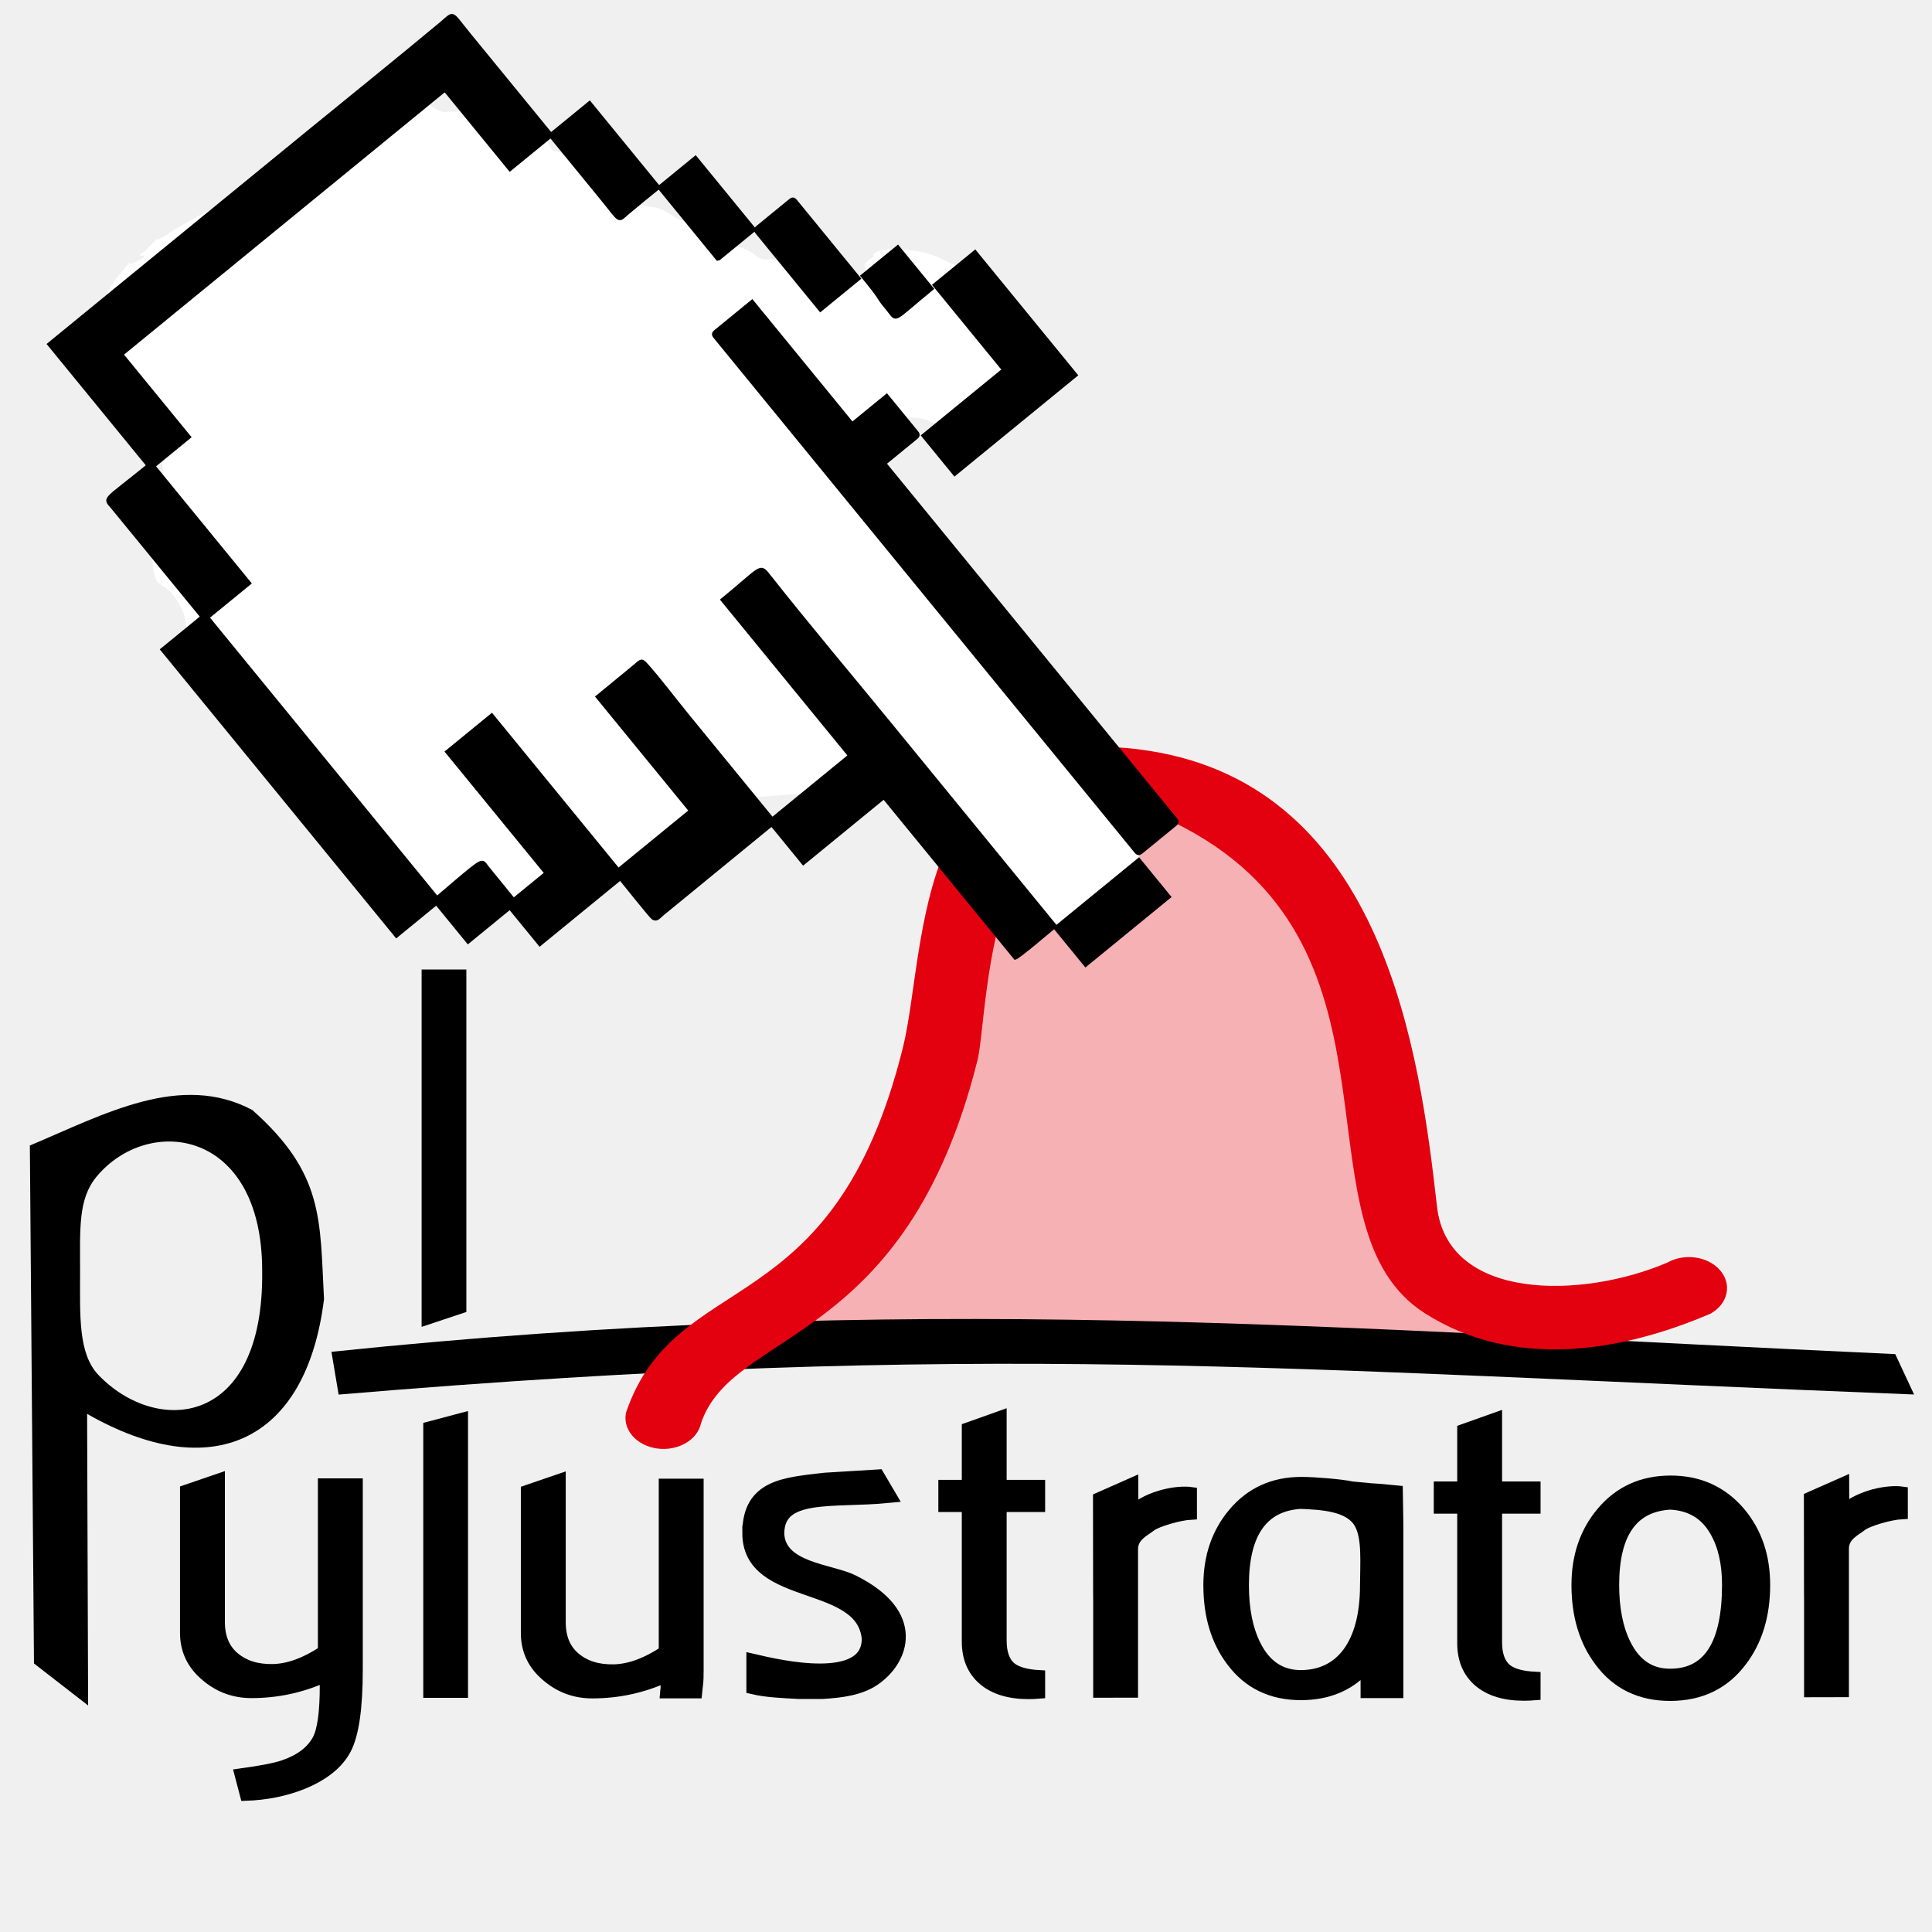
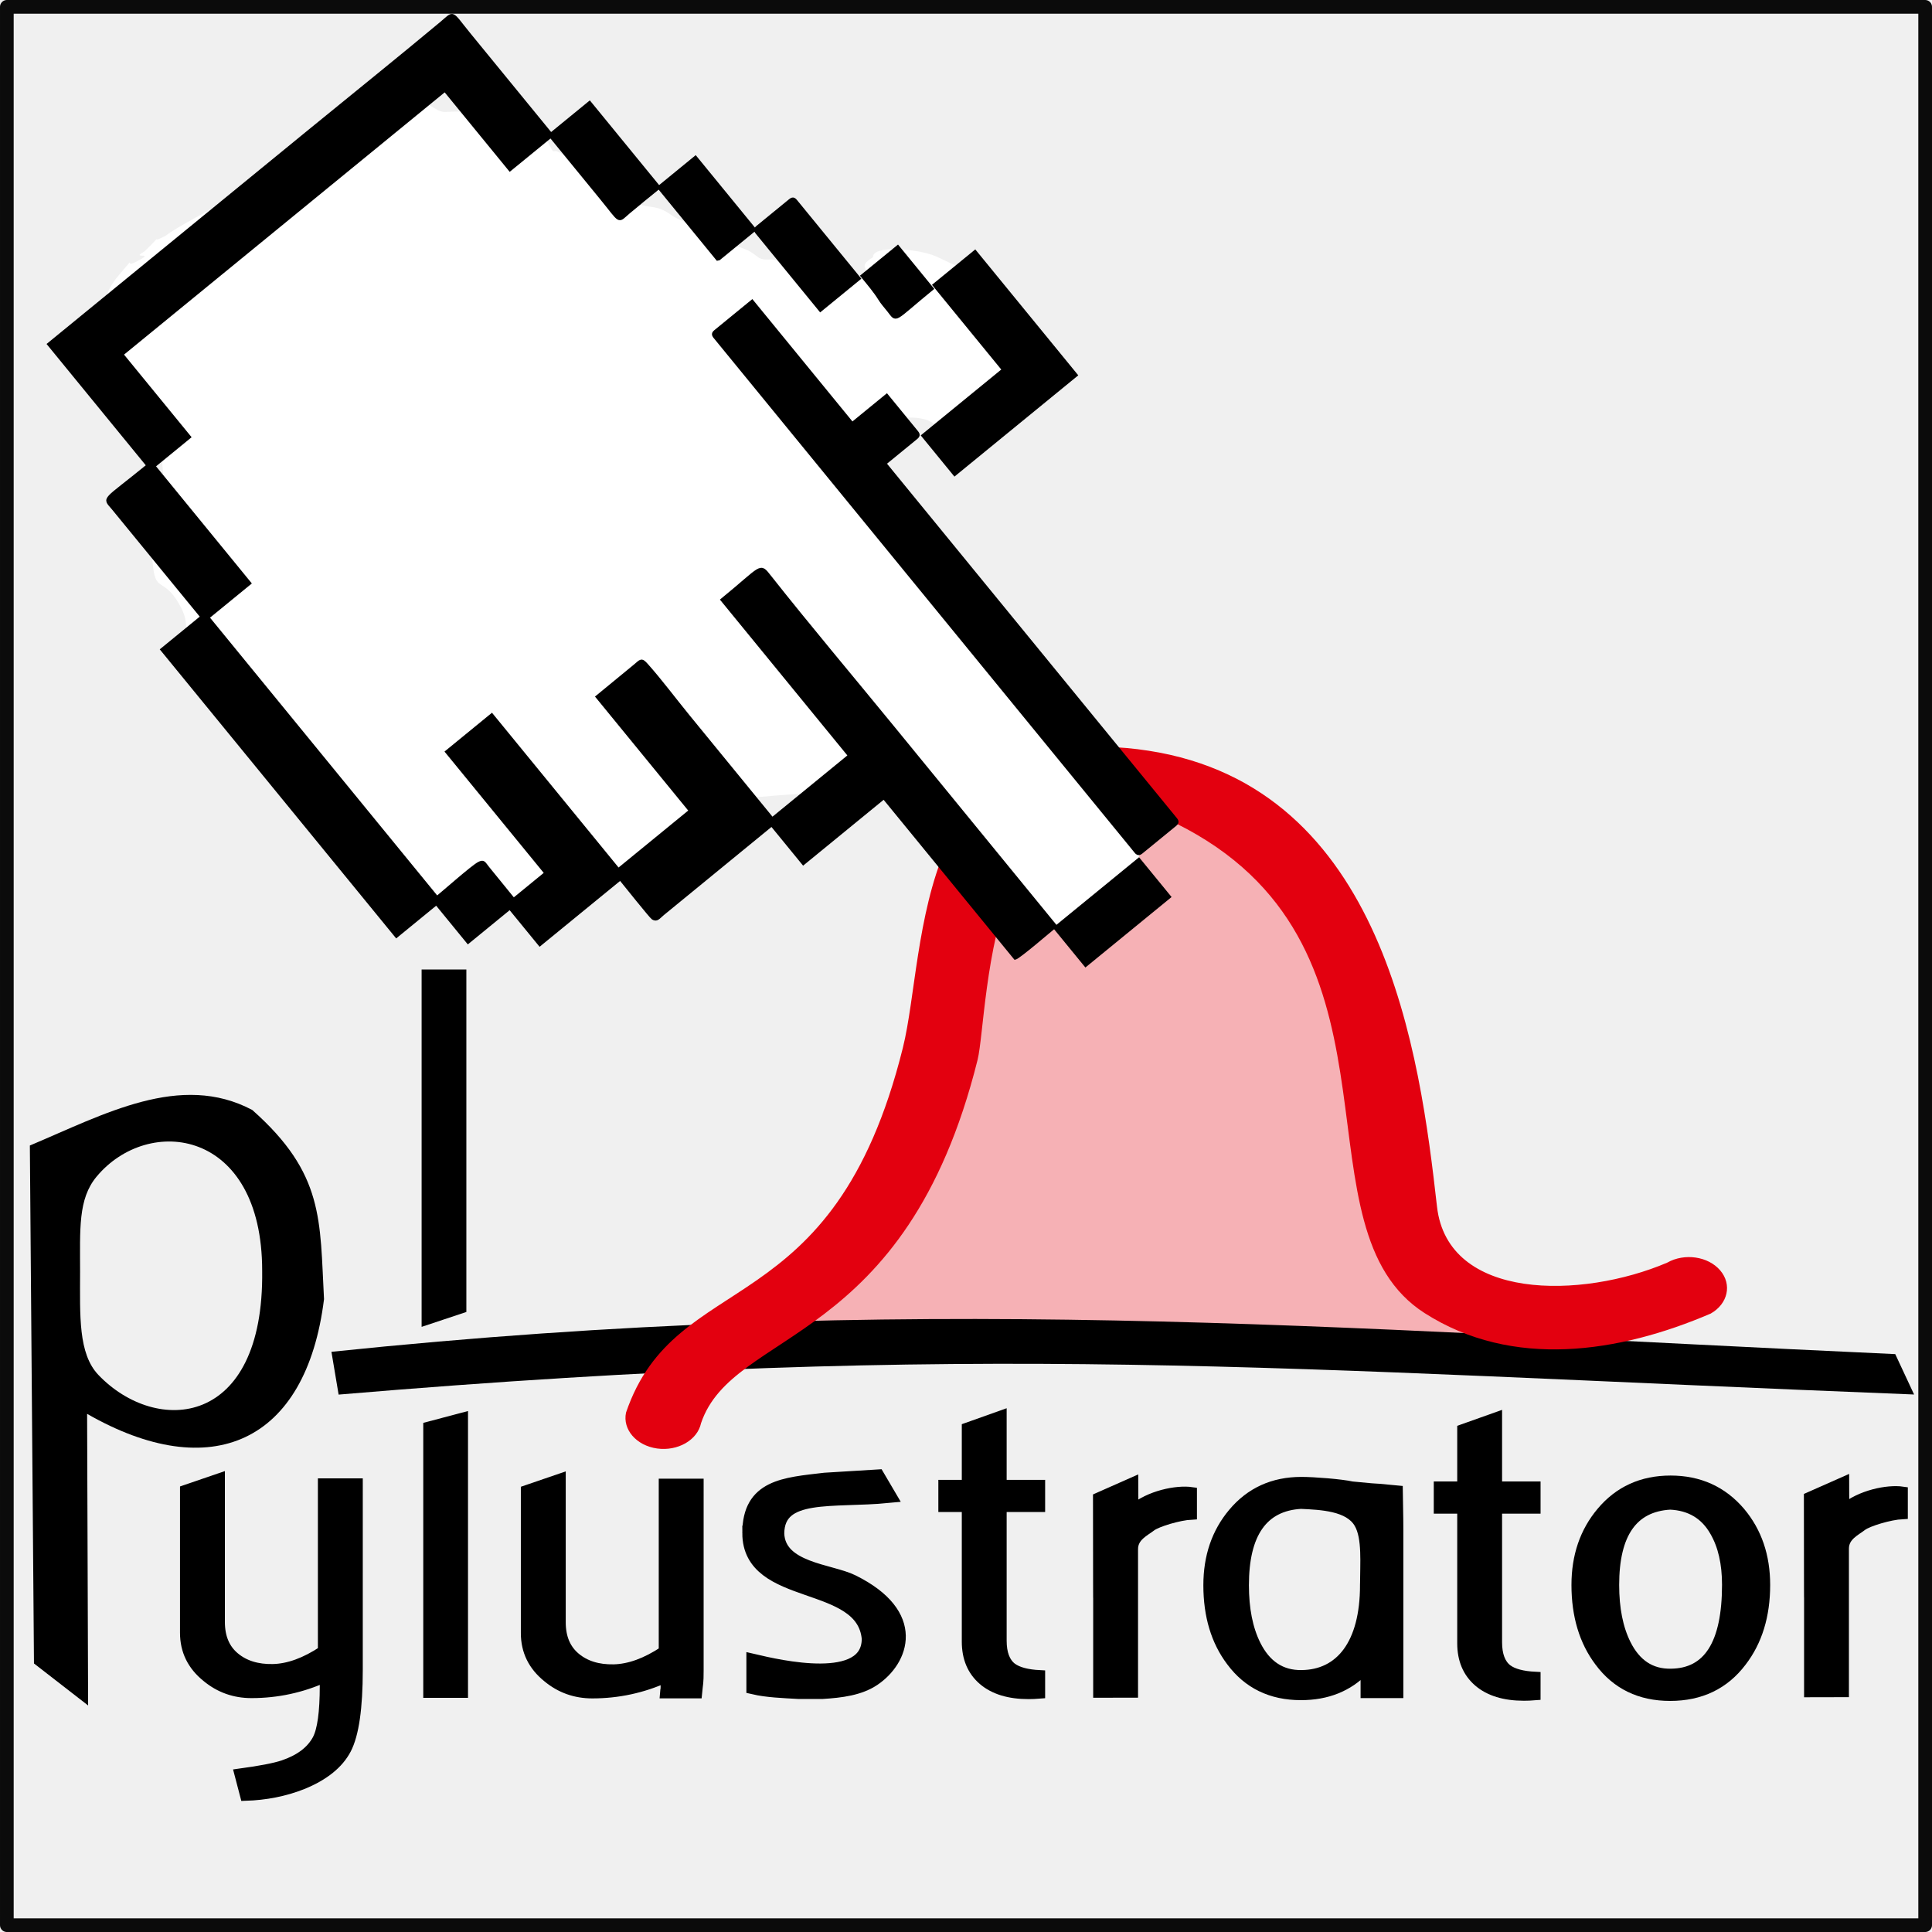
<svg xmlns="http://www.w3.org/2000/svg" version="1.1" id="svg2" xml:space="preserve" width="256" height="256" viewBox="0 0 256 256">
  <defs id="defs6" />
  <g id="g10" transform="matrix(1.333333,0,0,-1.333333,-76.38611,351.297)">
    <path d="m 129.232,131.866 c 1.943,-0.747 -2.054,-4.068 0.45,-2.803 5.635,2.848 64.753,0.911 79.7,0.407 0.221,-0.008 -6.366,3.006 -11.292,10.39 -4.953,7.423 -6.417,21.647 -7.933,23.752 -0.437,0.607 -1.312,2.973 -1.312,3.938 0,2.44 -1.969,3.389 -1.969,6.235 0,1.577 -1.641,5.455 -1.641,5.578 0,8.336 -16.03,10.422 -20.018,7.547 -1.409,-1.015 -0.12,-0.389 -1.969,-1.312 -2.702,-1.351 -2.358,-1.746 -3.938,-3.938 -1.07,-1.485 -1.285,-0.84 -2.297,-3.282 -0.516,-1.245 -2.683,-5.86 -3.282,-6.891 -1.548,-4.334 -10.073,-31.323 -15.423,-31.174 -1.087,-0.725 -9.545,-8.269 -9.078,-8.448" style="fill:#f6b1b5;fill-opacity:1;fill-rule:evenodd;stroke:none;stroke-width:1.493" id="path168" />
    <path d="m 90.226,129.132 c 57.666,5.997 98.07,2.38 155.411,-0.229 l 1.873,-4.014 c -63.468,2.492 -92.51,5.4 -156.569,-0.009 l -0.714,4.253 z" style="fill:#000000;fill-opacity:1;fill-rule:evenodd;stroke:none;stroke-width:1.493" id="path170" />
    <g id="g172" transform="matrix(1.493162,0,0,1.493162,-263.6809,-310.0508)">
      <path d="m 256.624,290.079 c 3.345,9.799 13.798,5.661 18.428,24.286 1.624,6.533 0.508,22.218 16.351,19.77 15.722,-2.43 18.052,-20.211 19.198,-30.34 0.712,-6.29 9.638,-6.159 15.321,-3.732 1.148,0.652 2.727,0.422 3.527,-0.514 0.8,-0.936 0.518,-2.223 -0.63,-2.875 -6.103,-2.618 -13.189,-3.708 -19.036,0.028 -8.781,5.612 -0.692,23.356 -15.142,31.833 -14.139,8.295 -13.837,-11.845 -14.618,-14.978 -4.779,-19.166 -16.258,-17.837 -18.404,-24.176 -0.236,-1.124 -1.546,-1.879 -2.925,-1.687 -1.379,0.193 -2.305,1.26 -2.069,2.385" style="fill:#e3000f;fill-opacity:1;fill-rule:evenodd;stroke:none" id="path174" />
    </g>
    <path d="m 65.249,137.016 c 0,4.326 -0.211,7.298 1.635,9.519 5.156,6.202 16.46,4.776 16.46,-9.349 0.2,-15.61 -10.5,-16.376 -16.267,-10.361 -2.035,2.123 -1.829,5.941 -1.829,10.191 z m -4.992,12.618 0.409,-51.475 5.38,-4.173 -0.1,28.98 c 12.306,-7.057 21.771,-2.901 23.544,11.4 -0.423,7.873 0.03,12.455 -7.131,18.799 -7.145,3.788 -14.725,-0.43 -22.101,-3.532" style="fill:#000000;fill-opacity:1;fill-rule:evenodd;stroke:none;stroke-width:1.493" id="path176" />
    <path d="m 92.813,97.529 c 0,-3.791 -0.38,-6.416 -1.139,-7.876 -0.764,-1.459 -2.216,-2.625 -4.36,-3.493 -1.739,-0.685 -3.619,-1.057 -5.638,-1.121 l -0.562,2.145 c 2.052,0.279 3.497,0.558 4.334,0.838 1.65,0.559 2.782,1.415 3.404,2.562 0.499,0.935 0.745,2.718 0.745,5.358 v 0.886 c -2.328,-1.057 -4.766,-1.582 -7.317,-1.582 -1.676,0 -3.154,0.525 -4.428,1.582 -1.43,1.151 -2.145,2.61 -2.145,4.379 v 14.165 l 3.403,1.166 v -14.258 c 0,-1.523 0.491,-2.696 1.475,-3.519 0.983,-0.823 2.256,-1.218 3.817,-1.188 1.561,0.033 3.232,0.637 5.008,1.817 v 16.634 h 3.404 z" style="fill:#000000;fill-opacity:1;fill-rule:evenodd;stroke:#000000;stroke-width:1.058;stroke-linecap:butt;stroke-linejoin:miter;stroke-miterlimit:22.926;stroke-dasharray:none;stroke-opacity:1" id="path178" />
    <path d="m 160.625,95.195 c -0.406,-0.033 -0.778,-0.049 -1.121,-0.049 -1.925,0 -3.425,0.458 -4.498,1.378 -1.069,0.92 -1.605,2.189 -1.605,3.809 v 13.405 h -2.331 v 2.141 h 2.331 v 5.686 l 3.4,1.21 v -6.896 h 3.824 v -2.141 h -3.824 v -13.312 c 0,-1.277 0.343,-2.182 1.028,-2.711 0.588,-0.436 1.523,-0.685 2.796,-0.749 z" style="fill:#000000;fill-opacity:1;fill-rule:evenodd;stroke:#000000;stroke-width:1.058;stroke-linecap:butt;stroke-linejoin:miter;stroke-miterlimit:22.926;stroke-dasharray:none;stroke-opacity:1" id="path180" />
    <path d="m 103.271,95.272 h -3.389 v 26.39 l 3.389,0.898 z" style="fill:#000000;fill-opacity:1;fill-rule:evenodd;stroke:#000000;stroke-width:1.058;stroke-linecap:butt;stroke-linejoin:miter;stroke-miterlimit:22.926;stroke-dasharray:none;stroke-opacity:1" id="path182" />
    <path d="m 126.687,97.497 c 0,-1.388 -0.051,-1.199 -0.153,-2.275 h -3.129 c 0.043,0.628 0.064,-0.089 0.064,0.689 V 96.798 c -2.327,-1.058 -4.766,-1.582 -7.317,-1.582 -1.676,0 -3.154,0.525 -4.427,1.582 -1.43,1.15 -2.145,2.61 -2.145,4.379 v 14.165 l 3.403,1.166 v -14.258 c 0,-1.523 0.492,-2.696 1.475,-3.519 0.983,-0.823 2.256,-1.218 3.817,-1.188 1.561,0.033 3.232,0.637 5.009,1.817 V 115.993 h 3.404 z" style="fill:#000000;fill-opacity:1;fill-rule:evenodd;stroke:#000000;stroke-width:1.058;stroke-linecap:butt;stroke-linejoin:miter;stroke-miterlimit:22.926;stroke-dasharray:none;stroke-opacity:1" id="path184" />
    <path d="m 131.799,111.124 c 0,-6.727 11.316,-4.316 11.871,-10.498 0,-4.983 -9.067,-2.828 -11.465,-2.269 v -2.534 c 1.307,-0.304 2.868,-0.363 4.472,-0.453 h 2.322 c 1.884,0.116 3.69,0.345 5.076,1.279 2.771,1.867 4.573,6.305 -2.098,9.606 -2.2,1.088 -7.358,1.199 -7.489,4.821 0.048,4.281 5.502,3.229 11.091,3.773 -1.038,1.764 0,0 -1.086,1.847 -5.661,-0.347 0,0 -5.242,-0.321 -3.983,-0.47 -7.451,-0.644 -7.451,-5.251 z" style="fill:#000000;fill-opacity:1;fill-rule:evenodd;stroke:#000000;stroke-width:1.481;stroke-linecap:butt;stroke-linejoin:miter;stroke-miterlimit:22.926;stroke-dasharray:none;stroke-opacity:1" id="path186" />
    <path d="m 175.712,115.159 c -1.482,0.215 -4.182,-0.329 -5.822,-1.735 -0.003,3.034 0,-0.406 -0.008,2.713 -3.443,-1.524 0,0 -3.443,-1.524 0.019,-19.331 0.019,-4.282 0.019,-4.999 0,-7.077 0,-7.254 0,-14.332 l 3.4,0.007 c 0,7.45 0,6.782 0,14.231 0,1.277 1.154,1.776 1.84,2.305 0.588,0.436 2.741,1.091 4.014,1.155 v 2.179 z" style="fill:#000000;fill-opacity:1;fill-rule:evenodd;stroke:#000000;stroke-width:1.058;stroke-linecap:butt;stroke-linejoin:miter;stroke-miterlimit:22.926;stroke-dasharray:none;stroke-opacity:1" id="path188" />
    <path d="m 192.871,105.955 c 0,2.137 0.232,4.678 -0.577,6.074 -0.96,1.702 -3.7,1.823 -5.718,1.917 -3.731,-0.216 -5.593,-2.89 -5.593,-8.014 0,-2.349 0.387,-4.312 1.169,-5.887 0.998,-2.008 2.495,-2.998 4.49,-2.964 3.746,0.03 6.228,2.986 6.228,8.873 z m 3.458,-10.816 h -3.403 v 2.337 c -1.63,-1.691 -3.746,-2.539 -6.349,-2.539 -2.986,0 -5.314,1.136 -6.993,3.399 -1.523,2.022 -2.283,4.554 -2.283,7.596 0,2.86 0.823,5.266 2.468,7.224 1.739,2.078 4.026,3.121 6.852,3.121 1.257,0 3.959,-0.214 5.046,-0.454 4.202,-0.409 0.406,0 4.608,-0.409 0.054,-3.858 0.054,-2.551 0.054,-3.858 z" style="fill:#000000;fill-opacity:1;fill-rule:evenodd;stroke:#000000;stroke-width:0.846;stroke-linecap:butt;stroke-linejoin:miter;stroke-miterlimit:22.926;stroke-dasharray:none;stroke-opacity:1" id="path190" />
    <path d="m 209.859,95.032 c -0.406,-0.033 -0.778,-0.048 -1.12,-0.048 -1.925,0 -3.426,0.458 -4.498,1.378 -1.069,0.92 -1.605,2.189 -1.605,3.809 v 13.405 h -2.331 v 2.141 h 2.331 v 5.686 l 3.4,1.21 v -6.896 h 3.824 v -2.141 h -3.824 v -13.312 c 0,-1.277 0.343,-2.182 1.028,-2.711 0.588,-0.436 1.523,-0.685 2.796,-0.748 z" style="fill:#000000;fill-opacity:1;fill-rule:evenodd;stroke:#000000;stroke-width:1.058;stroke-linecap:butt;stroke-linejoin:miter;stroke-miterlimit:22.926;stroke-dasharray:none;stroke-opacity:1" id="path192" />
    <path d="m 228.951,105.984 c 0,2.137 -0.406,3.902 -1.214,5.299 -0.961,1.702 -2.454,2.599 -4.472,2.692 -3.731,-0.216 -5.593,-2.89 -5.593,-8.013 0,-2.35 0.387,-4.312 1.169,-5.887 0.998,-2.007 2.495,-2.998 4.491,-2.964 3.746,0.03 5.619,2.986 5.619,8.873 z m 3.727,-0.022 c 0,-3.042 -0.778,-5.575 -2.331,-7.596 -1.709,-2.264 -4.07,-3.4 -7.082,-3.4 -2.986,0 -5.314,1.136 -6.993,3.4 -1.523,2.021 -2.283,4.554 -2.283,7.596 0,2.86 0.823,5.265 2.469,7.224 1.739,2.078 4.025,3.12 6.851,3.12 2.826,0 5.128,-1.042 6.9,-3.12 1.646,-1.959 2.469,-4.364 2.469,-7.224 z" style="fill:#000000;fill-opacity:1;fill-rule:evenodd;stroke:#000000;stroke-width:1.058;stroke-linecap:butt;stroke-linejoin:miter;stroke-miterlimit:22.926;stroke-dasharray:none;stroke-opacity:1" id="path194" />
    <path d="m 168.718,184.147 c -0.736,1.749 -0.875,0.69 -1.964,3.274 -0.346,-0.026 -2.406,2.023 -2.443,2.096 -0.359,0.709 -1.349,1.787 -2.16,2.118 -0.105,1.367 0.089,-0.397 -0.96,1.353 -0.86,-0.066 -0.218,0.316 -0.938,1.07 -0.953,0.997 -1.528,2.636 -2.247,3.252 -1.184,1.016 -0.441,0.908 -1.265,1.616 -1.33,1.14 0.906,0.215 -1.549,1.593 -0.1,1.31 -1.604,2.301 -1.68,3.296 -0.381,-0.029 -2.131,1.743 -2.16,2.118 -0.041,0.526 -0.441,0.488 -0.96,1.353 -1.326,-0.102 -0.521,0.638 -2.379,1.245 -1.468,0.48 -0.966,2.78 -2.487,2.663 -0.132,1.729 -0.502,-0.908 -0.72,1.943 -0.051,0.67 -0.647,0.993 -0.698,1.659 -1.025,0.419 -0.377,0.445 -0.981,1.637 -0.409,0.807 -0.293,0.103 -0.392,1.397 -0.171,2.222 0.126,1.861 1.79,2.705 0.751,0.381 -0.541,0.529 1.375,0.676 -0.071,0.923 3.394,1.09 4.277,0.043 0.647,-0.767 0.407,-1.111 1.79,-1.004 0.092,-1.207 0.948,1.466 1.026,1.505 0.364,0.184 0.603,-0.415 0.502,0.895 0.823,0.063 0.273,1.733 1.856,1.855 0.499,0.038 1.773,1.508 2.423,1.897 -0.174,2.266 1.268,0.634 0.525,4.321 -0.45,2.23 -1.252,2.009 -1.92,2.707 l -0.632,0.808 c -1.324,1.082 -2.01,0.148 -2.182,2.401 -3.273,1.027 -2.765,1.719 -6.721,2.053 -0.654,0.055 -2.86,0.083 -2.794,-0.785 -1.692,-1.015 -0.128,-1.05 -1.004,-1.789 -2.195,-1.852 -0.148,-1.543 -2.248,-0.458 -0.005,0.003 -1.75,0.72 -1.768,0.721 -1.399,0.064 -4.253,1.386 -5.237,1.31 -1.496,-0.115 -0.978,0.557 -2.946,1.201 -0.103,0.034 -3.226,1.441 -3.251,1.463 -0.688,0.59 -2.544,1.017 -3.557,1.726 -1.577,1.103 -1.792,0.594 -3.514,1.157 l -1.156,0.197 c -0.395,0.659 -0.345,0.83 -1.2,0.764 -0.607,1.013 -3.25,2.522 -4.255,3.384 -2.343,2.01 -1.047,-0.505 -2.466,2.379 -0.16,-0.012 -1.921,0.994 -2.356,0.961 -0.038,0.505 0.196,0.057 -0.895,0.502 -0.082,1.066 -5.285,1.022 -6.634,0.919 -1.046,-0.081 -2.061,1.554 -4.103,1.398 -2.802,-0.215 -1.167,0.289 -3.317,-1.396 0.075,-0.984 -0.98,-0.9 -1.9,-1.287 0.07,-0.914 -1.628,-0.977 -1.637,-0.982 -0.768,-0.389 -0.282,-0.878 -1.921,-1.004 -1.046,-1.862 -0.767,-0.277 -2.183,-1.309 -1.877,-1.368 0.855,-0.013 -1.637,-0.981 -0.454,-0.176 -1.089,-0.693 -1.048,-1.222 -1.002,-0.077 -2.409,-1.704 -4.387,-2.334 -0.599,-0.191 -5.001,-2.585 -5.61,-3.141 -2.175,-1.189 0.327,0.817 -2.161,-1.593 -1.592,-0.895 1.402,0.107 -0.917,-1.069 -1.198,-0.607 0.244,0.903 -1.615,-1.265 -2.162,-2.521 -1.048,-3.562 -1.311,-5.237 -0.213,-1.363 -0.228,-0.745 -0.11,-2.292 0.029,-0.378 0.058,-0.756 0.087,-1.135 1.476,-0.601 -0.188,-0.104 1.244,-1.331 l 0.349,-0.83 c 0.523,0.04 2.961,-3.88 3.185,-4.322 0.812,-1.602 0.499,0.938 0.742,-2.226 0.116,-1.513 0.232,-3.026 0.348,-4.54 -0.423,-0.033 -0.482,-1.038 -0.72,-1.767 -0.366,-1.119 -0.463,-1.401 -0.372,-2.597 -0.541,-0.041 -0.153,-1.734 -0.11,-2.291 0.24,-3.13 1.012,-1.387 2.596,-4.082 1.4,-2.382 -0.033,-2.319 1.81,-4.999 0.301,-0.438 1.144,-3.746 1.178,-4.191 1.758,-0.986 0.112,-0.008 1.593,-2.161 0.64,-0.932 0.236,-1.089 0.392,-1.396 0.474,-0.935 1.187,-0.591 1.244,-1.332 1.681,0.129 0.657,-0.806 1.768,-0.721 0.057,-0.748 2.062,-0.838 2.16,-2.118 1.539,0.118 0.908,-0.862 1.571,-1.877 0.266,-0.407 2.244,-3.515 2.575,-3.798 0.69,-0.592 1.128,-1.911 2.138,-1.834 0.957,-1.595 1.552,-1.32 2.51,-2.947 1.888,-3.212 1.477,-2.74 4.757,-2.489 0.445,0.034 11.874,0.892 11.916,0.913 1.923,0.974 -0.681,0.522 2.75,1.352 2.144,0.519 2.048,-0.275 5.042,1.243 1.624,0.823 0.374,-0.208 1.921,1.003 l 1.658,0.698 c -0.042,0.543 0.413,0.317 0.83,0.349 1.047,2.093 0.476,1.155 1.855,1.854 0.626,0.318 -0.402,0.401 1.353,0.96 1.798,0.573 -0.805,0.794 1.07,0.938 0.953,0.073 0.436,0.319 1.964,0.436 3.029,0.232 1.15,0.193 3.078,0.807 0.427,0.136 11.08,0.849 12.768,0.979 0.452,-0.755 1.184,-2.193 2.16,-2.118 0.001,-0.024 0.907,-1.643 1.549,-1.594 0.232,-3.019 0.781,0.981 0.982,-1.637 0.777,0.06 0.808,-1.223 1.265,-1.615 0.688,-0.59 -0.049,-1.19 2.793,-2.925 1.398,-0.855 0.775,-1.653 2.116,-1.55 0.799,0.061 0.552,-1.085 2.705,-1.79 0.945,-0.309 0.092,-0.849 1.2,-0.765 0.137,-1.789 1.403,0.402 2.427,0.066 0.732,-0.24 -0.108,-0.361 1.28,-0.254 0.441,0.034 3.436,-0.125 3.451,-0.119 l 0.808,0.632 c 1.07,0.576 1.136,0.977 1.411,1.817 0.185,0.565 1.475,1.812 1.096,1.783 -0.981,1.637 0.638,-1.159 0.304,3.202 -0.136,1.776 2.35,1.871 1.097,1.775 -0.121,1.582 -0.662,1.066 -1.025,2.204 l -0.327,0.546 z" style="fill:#ffffff;fill-opacity:1;fill-rule:evenodd;stroke:none;stroke-width:1.493" id="path196" />
    <path d="m 122.77,244.852 3.637,2.975 5.865,-7.172 -3.534,-2.89 -0.146,-0.033 z m -26.085,-74.411 -23.292,28.478 3.975,3.25 -8.852,10.81 c -0.939,1.108 -0.966,0.587 3.488,4.23 l -9.86,12.057 25.983,21.251 c 4.326,3.538 8.703,7.051 12.992,10.627 1.38,1.15 0.896,1.236 2.843,-1.145 l 8.076,-9.874 3.846,3.145 6.885,-8.418 c -1.004,-0.82 -2.027,-1.635 -3.015,-2.472 -1.128,-0.957 -0.684,-1.064 -2.72,1.424 l -5.015,6.133 -4.053,-3.315 -6.461,7.899 -32.116,-26.267 6.716,-8.21 -3.534,-2.891 9.52,-11.641 -4.157,-3.4 22.781,-27.855 c 0.774,0.633 3.529,3.074 4.158,3.403 0.485,0.253 0.483,0.074 0.908,-0.458 l 2.549,-3.134 3.222,2.635 -9.861,12.057 4.469,3.655 12.581,-15.382 7.17,5.865 -9.265,11.329 3.744,3.077 c 0.606,0.506 0.628,0.67 1.153,0.083 1.388,-1.555 2.82,-3.476 4.162,-5.117 l 8.33,-10.185 7.692,6.291 -12.666,15.486 c 4.061,3.32 3.693,3.596 4.716,2.301 3.793,-4.805 8.243,-10.086 12.155,-14.87 l 16.236,-19.852 c -0.544,-0.445 -3.629,-3.096 -3.992,-3.179 l -13.049,15.955 -8.002,-6.546 -3.145,3.846 -10.811,-8.852 c -0.484,-0.411 -0.61,-0.659 -0.997,-0.429 -0.182,0.108 -2.857,3.458 -3.233,3.918 l -8.003,-6.545 -2.975,3.637 -4.157,-3.4 -3.145,3.846 z m 73.478,8.404 -41.823,51.136 c -0.195,0.239 -0.182,0.371 0.058,0.567 l 3.638,2.975 9.945,-12.16 3.43,2.805 2.976,-3.637 c 0.196,-0.24 0.182,-0.372 -0.057,-0.568 l -3.118,-2.549 28.902,-35.338 c 0.196,-0.239 0.183,-0.371 -0.057,-0.567 l -3.326,-2.72 c -0.239,-0.196 -0.37,-0.183 -0.566,0.057 z m -13.141,47.881 -6.886,8.419 4.054,3.315 10.03,-12.264 -12.057,-9.861 -3.145,3.846 z m -18.203,5.927 -6.291,7.691 c -0.196,0.24 -0.183,0.371 0.057,0.567 l 3.221,2.635 c 0.24,0.196 0.371,0.182 0.567,-0.057 l 6.29,-7.691 z m 34.674,-58.303 -8.315,-6.8 -3.027,3.701 8.315,6.8 z m -28.783,59.43 c -0.438,0.715 -1.081,1.474 -1.733,2.272 l 3.534,2.89 3.4,-4.157 c -3.978,-3.254 -3.434,-3.267 -4.319,-2.155 -0.299,0.376 -0.635,0.746 -0.882,1.15 z" style="fill:#000000;fill-opacity:1;fill-rule:evenodd;stroke:#000000;stroke-width:0.323;stroke-linecap:butt;stroke-linejoin:miter;stroke-miterlimit:22.926;stroke-dasharray:none;stroke-opacity:1" id="path198" />
    <path d="m 99.718,166.594 h 3.389 v -33.123 l -3.389,-1.126 z" style="fill:#000000;fill-opacity:1;fill-rule:evenodd;stroke:#000000;stroke-width:1.058;stroke-linecap:butt;stroke-linejoin:miter;stroke-miterlimit:22.926;stroke-dasharray:none;stroke-opacity:1" id="path200" />
    <path d="m 246.359,115.208 c -1.482,0.215 -4.182,-0.329 -5.822,-1.735 -0.003,3.034 0,-0.406 -0.008,2.713 -3.442,-1.524 0,0 -3.442,-1.524 0.019,-19.331 0.019,-4.282 0.019,-4.999 0,-7.078 0,-7.255 0,-14.332 l 3.399,0.007 c 0,7.45 0,6.782 0,14.231 0,1.277 1.155,1.776 1.84,2.305 0.588,0.436 2.741,1.091 4.014,1.154 v 2.179 z" style="fill:#000000;fill-opacity:1;fill-rule:evenodd;stroke:#000000;stroke-width:1.058;stroke-linecap:butt;stroke-linejoin:miter;stroke-miterlimit:22.926;stroke-dasharray:none;stroke-opacity:1" id="path280" />
+     <path d="m 508.322,99.462 c 2.169,-0.833 -2.292,-4.54 0.503,-3.128 6.289,3.178 72.266,1.016 88.949,0.454 0.247,-0.009 -7.104,3.354 -12.603,11.595 -5.527,8.284 -7.161,24.159 -8.854,26.509 -0.488,0.677 -1.464,3.319 -1.464,4.395 0,2.723 -2.198,3.782 -2.198,6.958 0,1.76 -1.831,6.088 -1.831,6.226 0,9.303 -17.89,11.631 -22.34,8.423 -1.572,-1.133 -0.134,-0.435 -2.197,-1.465 -3.016,-1.507 -2.632,-1.949 -4.395,-4.395 -1.195,-1.658 -1.435,-0.937 -2.564,-3.662 -0.576,-1.39 -2.994,-6.54 -3.662,-7.691 -1.728,-4.837 -11.242,-34.958 -17.212,-34.791 -1.214,-0.809 -10.653,-9.229 -10.131,-9.429" style="fill:#f6b1b5;fill-opacity:1;fill-rule:evenodd;stroke:none;stroke-width:1.666" id="path168-8" />
+     <path d="m 455.334,96.908 c 64.358,6.693 109.45,2.657 173.444,-0.256 l 2.09,-4.48 c -70.832,2.781 -103.245,6.027 -174.737,-0.01 l -0.797,4.746 z" style="fill:#000000;fill-opacity:1;fill-rule:evenodd;stroke:none;stroke-width:1.666" id="path170-6" />
+     <g id="g172-9" transform="matrix(1.666425,0,0,1.666425,69.81584,-393.7341)">
+       <path d="m 256.624,290.079 c 3.345,9.799 13.798,5.661 18.428,24.286 1.624,6.533 0.508,22.218 16.351,19.77 15.722,-2.43 18.052,-20.211 19.198,-30.34 0.712,-6.29 9.638,-6.159 15.321,-3.732 1.148,0.652 2.727,0.422 3.527,-0.514 0.8,-0.936 0.518,-2.223 -0.63,-2.875 -6.103,-2.618 -13.189,-3.708 -19.036,0.028 -8.781,5.612 -0.692,23.356 -15.142,31.833 -14.139,8.295 -13.837,-11.845 -14.618,-14.978 -4.779,-19.166 -16.258,-17.837 -18.404,-24.176 -0.236,-1.124 -1.546,-1.879 -2.925,-1.687 -1.379,0.193 -2.305,1.26 -2.069,2.385" style="fill:#e3000f;fill-opacity:1;fill-rule:evenodd;stroke:none" id="path174-3" />
+     </g>
+     <g id="g1243" transform="matrix(1.116038,0,0,1.116038,146.1917,-45.04327)">
+       <path id="path196-6" style="fill:#ffffff;fill-opacity:1;fill-rule:evenodd;stroke:none;stroke-width:1.493" d="m 371.99,182.207 c -0.736,1.749 -0.875,0.69 -1.964,3.274 -0.346,-0.026 -2.406,2.023 -2.443,2.096 -0.359,0.709 -1.349,1.787 -2.16,2.118 -0.105,1.367 0.089,-0.397 -0.96,1.353 -0.86,-0.066 -0.218,0.316 -0.938,1.07 -0.953,0.997 -1.528,2.636 -2.247,3.252 -1.184,1.016 -0.441,0.908 -1.265,1.616 -1.33,1.14 0.906,0.215 -1.549,1.593 -0.1,1.31 -1.604,2.301 -1.68,3.296 -0.381,-0.029 -2.131,1.743 -2.16,2.118 -0.041,0.526 -0.441,0.488 -0.96,1.353 -1.326,-0.102 -0.521,0.638 -2.379,1.245 -1.468,0.48 -0.966,2.78 -2.487,2.663 -0.132,1.729 -0.502,-0.908 -0.72,1.943 -0.051,0.67 -0.647,0.993 -0.698,1.659 -1.025,0.419 -0.377,0.445 -0.981,1.637 -0.409,0.807 -0.293,0.103 -0.392,1.397 -0.171,2.222 0.126,1.861 1.79,2.705 0.751,0.381 -0.541,0.529 1.375,0.676 -0.071,0.923 3.394,1.09 4.277,0.043 0.647,-0.767 0.407,-1.111 1.79,-1.004 0.092,-1.207 0.948,1.466 1.026,1.505 0.364,0.184 0.603,-0.415 0.502,0.895 0.823,0.063 0.273,1.733 1.856,1.855 0.499,0.038 1.773,1.508 2.423,1.897 -0.174,2.266 1.268,0.634 0.525,4.321 -0.45,2.23 -1.252,2.009 -1.92,2.707 l -0.632,0.808 c -1.324,1.082 -2.01,0.148 -2.182,2.401 -3.273,1.027 -2.765,1.719 -6.721,2.053 -0.654,0.055 -2.86,0.083 -2.794,-0.785 -1.692,-1.015 -0.128,-1.05 -1.004,-1.789 -2.195,-1.852 -0.148,-1.543 -2.248,-0.458 -0.005,0.003 -1.75,0.72 -1.768,0.721 -1.399,0.064 -4.253,1.386 -5.237,1.31 -1.496,-0.115 -0.978,0.557 -2.946,1.201 -0.103,0.034 -3.226,1.441 -3.251,1.463 -0.688,0.59 -2.544,1.017 -3.557,1.726 -1.577,1.103 -1.792,0.594 -3.514,1.157 l -1.156,0.197 c -0.395,0.659 -0.345,0.83 -1.2,0.764 -0.607,1.013 -3.25,2.522 -4.255,3.384 -2.343,2.01 -1.047,-0.505 -2.466,2.379 -0.16,-0.012 -1.921,0.994 -2.356,0.961 -0.038,0.505 0.196,0.057 -0.895,0.502 -0.082,1.066 -5.285,1.022 -6.634,0.919 -1.046,-0.081 -2.061,1.554 -4.103,1.398 -2.802,-0.215 -1.167,0.289 -3.317,-1.396 0.075,-0.984 -0.98,-0.9 -1.9,-1.287 0.07,-0.914 -1.628,-0.977 -1.637,-0.982 -0.768,-0.389 -0.282,-0.878 -1.921,-1.004 -1.046,-1.862 -0.767,-0.277 -2.183,-1.309 -1.877,-1.368 0.855,-0.013 -1.637,-0.981 -0.454,-0.176 -1.089,-0.693 -1.048,-1.222 -1.002,-0.077 -2.409,-1.704 -4.387,-2.334 -0.599,-0.191 -5.001,-2.585 -5.61,-3.141 -2.175,-1.189 0.327,0.817 -2.161,-1.593 -1.592,-0.895 1.402,0.107 -0.917,-1.069 -1.198,-0.607 0.244,0.903 -1.615,-1.265 -2.162,-2.521 -1.048,-3.562 -1.311,-5.237 -0.213,-1.363 -0.228,-0.745 -0.11,-2.292 0.029,-0.378 0.058,-0.756 0.087,-1.135 1.476,-0.601 -0.188,-0.104 1.244,-1.331 l 0.349,-0.83 c 0.523,0.04 2.961,-3.88 3.185,-4.322 0.812,-1.602 0.499,0.938 0.742,-2.226 0.116,-1.513 0.232,-3.026 0.348,-4.54 -0.423,-0.033 -0.482,-1.038 -0.72,-1.767 -0.366,-1.119 -0.463,-1.401 -0.372,-2.597 -0.541,-0.041 -0.153,-1.734 -0.11,-2.291 0.24,-3.13 1.012,-1.387 2.596,-4.082 1.4,-2.382 -0.033,-2.319 1.81,-4.999 0.301,-0.438 1.144,-3.746 1.178,-4.191 1.758,-0.986 0.112,-0.008 1.593,-2.161 0.64,-0.932 0.236,-1.089 0.392,-1.396 0.474,-0.935 1.187,-0.591 1.244,-1.332 1.681,0.129 0.657,-0.806 1.768,-0.721 0.058,-0.748 2.062,-0.838 2.16,-2.118 1.539,0.118 0.908,-0.862 1.571,-1.877 0.266,-0.407 2.244,-3.515 2.575,-3.798 0.69,-0.592 1.128,-1.911 2.138,-1.834 0.957,-1.595 1.552,-1.32 2.51,-2.947 1.888,-3.212 1.477,-2.74 4.757,-2.489 0.445,0.034 11.874,0.892 11.916,0.913 1.923,0.974 -0.681,0.522 2.75,1.352 2.144,0.519 2.048,-0.275 5.042,1.243 1.624,0.823 0.374,-0.208 1.921,1.003 l 1.658,0.698 c -0.042,0.543 0.413,0.317 0.83,0.349 1.047,2.093 0.476,1.155 1.855,1.854 0.626,0.318 -0.402,0.401 1.353,0.96 1.798,0.573 -0.805,0.794 1.07,0.938 0.953,0.073 0.436,0.319 1.964,0.436 3.029,0.232 1.15,0.193 3.078,0.807 0.427,0.136 11.08,0.849 12.768,0.979 0.452,-0.755 1.184,-2.193 2.16,-2.118 7.5e-4,-0.024 0.907,-1.643 1.549,-1.594 0.232,-3.019 0.781,0.981 0.982,-1.637 0.777,0.06 0.808,-1.223 1.265,-1.615 0.688,-0.59 -0.049,-1.19 2.793,-2.925 1.398,-0.855 0.775,-1.653 2.116,-1.55 0.799,0.061 0.552,-1.085 2.705,-1.79 0.945,-0.309 0.092,-0.849 1.2,-0.765 0.137,-1.789 1.403,0.402 2.427,0.066 0.732,-0.24 -0.108,-0.36 1.28,-0.254 0.441,0.034 3.436,-0.125 3.451,-0.119 l 0.808,0.632 c 1.07,0.576 1.136,0.977 1.411,1.817 0.185,0.565 1.475,1.812 1.096,1.783 -0.981,1.637 0.638,-1.159 0.304,3.202 -0.136,1.776 2.35,1.871 1.097,1.775 -0.121,1.582 -0.662,1.066 -1.025,2.204 l -0.327,0.546 z" />
+       <path id="path198-1" style="fill:#000000;fill-opacity:1;fill-rule:evenodd;stroke:#000000;stroke-width:0.323;stroke-linecap:butt;stroke-linejoin:miter;stroke-miterlimit:22.926;stroke-dasharray:none;stroke-opacity:1" d="m 326.042,242.913 3.637,2.975 5.865,-7.172 -3.534,-2.89 -0.146,-0.033 z m -26.085,-74.411 -23.292,28.478 3.975,3.25 -8.852,10.81 c -0.939,1.108 -0.966,0.587 3.488,4.23 l -9.86,12.057 25.983,21.251 c 4.326,3.538 8.703,7.051 12.992,10.627 1.38,1.15 0.896,1.236 2.843,-1.145 l 8.076,-9.874 3.846,3.145 6.885,-8.418 c -1.004,-0.82 -2.027,-1.635 -3.015,-2.472 -1.128,-0.957 -0.684,-1.064 -2.72,1.424 l -5.015,6.133 -4.053,-3.315 -6.461,7.899 -32.116,-26.267 6.716,-8.21 -3.534,-2.891 9.52,-11.641 -4.157,-3.4 22.781,-27.855 c 0.774,0.633 3.529,3.074 4.158,3.403 0.485,0.253 0.483,0.074 0.908,-0.458 l 2.549,-3.134 3.222,2.635 -9.861,12.057 4.469,3.655 12.581,-15.382 7.17,5.865 -9.265,11.329 3.744,3.077 c 0.606,0.506 0.628,0.67 1.153,0.083 1.388,-1.555 2.82,-3.476 4.162,-5.117 l 8.33,-10.185 7.692,6.291 -12.666,15.486 c 4.061,3.32 3.693,3.596 4.716,2.301 3.793,-4.805 8.243,-10.086 12.155,-14.87 l 16.236,-19.852 c -0.544,-0.445 -3.629,-3.096 -3.992,-3.179 l -13.049,15.955 -8.002,-6.546 -3.145,3.846 -10.811,-8.852 c -0.484,-0.411 -0.61,-0.659 -0.997,-0.429 -0.182,0.108 -2.857,3.458 -3.233,3.918 l -8.003,-6.545 -2.975,3.637 -4.157,-3.4 -3.145,3.846 z m 73.478,8.404 -41.823,51.136 c -0.195,0.239 -0.182,0.371 0.058,0.567 l 3.638,2.975 9.945,-12.16 3.43,2.805 2.976,-3.637 c 0.196,-0.24 0.182,-0.372 -0.057,-0.568 l -3.118,-2.549 28.902,-35.338 c 0.196,-0.239 0.183,-0.371 -0.057,-0.567 l -3.326,-2.72 c -0.239,-0.196 -0.37,-0.183 -0.566,0.057 z m -13.141,47.881 -6.886,8.419 4.054,3.315 10.03,-12.264 -12.057,-9.861 -3.145,3.846 z m -18.203,5.927 -6.291,7.691 c -0.196,0.24 -0.183,0.371 0.057,0.567 l 3.221,2.635 c 0.24,0.196 0.371,0.182 0.567,-0.057 l 6.29,-7.691 z m 34.674,-58.303 -8.315,-6.8 -3.027,3.701 8.315,6.8 z m -28.783,59.43 c -0.438,0.715 -1.081,1.474 -1.733,2.272 l 3.534,2.89 3.4,-4.157 c -3.978,-3.254 -3.434,-3.267 -4.319,-2.155 -0.299,0.376 -0.635,0.746 -0.882,1.15 z" />
+     </g>
+     <path d="m 465.928,152.792 h 3.782 v -51.041 l -3.782,-1.257 z" style="fill:#000000;fill-opacity:1;fill-rule:evenodd;stroke:#000000;stroke-width:1.181;stroke-linecap:butt;stroke-linejoin:miter;stroke-miterlimit:22.926;stroke-dasharray:none;stroke-opacity:1" id="path200-5" />
+     <rect style="opacity:1;fill:#ffffff;fill-opacity:0;stroke:#0b0b0b;stroke-width:1.5;stroke-linecap:round;stroke-linejoin:round;stroke-miterlimit:4;stroke-dasharray:none;stroke-dashoffset:0;stroke-opacity:1" id="rect1237" width="43.252" height="0" x="-83.167" y="-265.882" transform="scale(1,-1)" />
+     <rect style="opacity:1;fill:#ffffff;fill-opacity:0;stroke:#0b0b0b;stroke-width:1.36;stroke-linecap:round;stroke-linejoin:round;stroke-miterlimit:4;stroke-dasharray:none;stroke-dashoffset:0;stroke-opacity:0" id="rect1239" width="190.64" height="190.64" x="441.97" y="-262.792" transform="scale(1,-1)" />
+     <rect style="opacity:1;fill:#ffffff;fill-opacity:0;stroke:#0b0b0b;stroke-width:1.36;stroke-linecap:round;stroke-linejoin:round;stroke-miterlimit:4;stroke-dasharray:none;stroke-dashoffset:0;stroke-opacity:1" id="rect1239-8" width="190.64" height="190.64" x="57.97" y="-262.792" transform="scale(1,-1)" />
  </g>
</svg>
